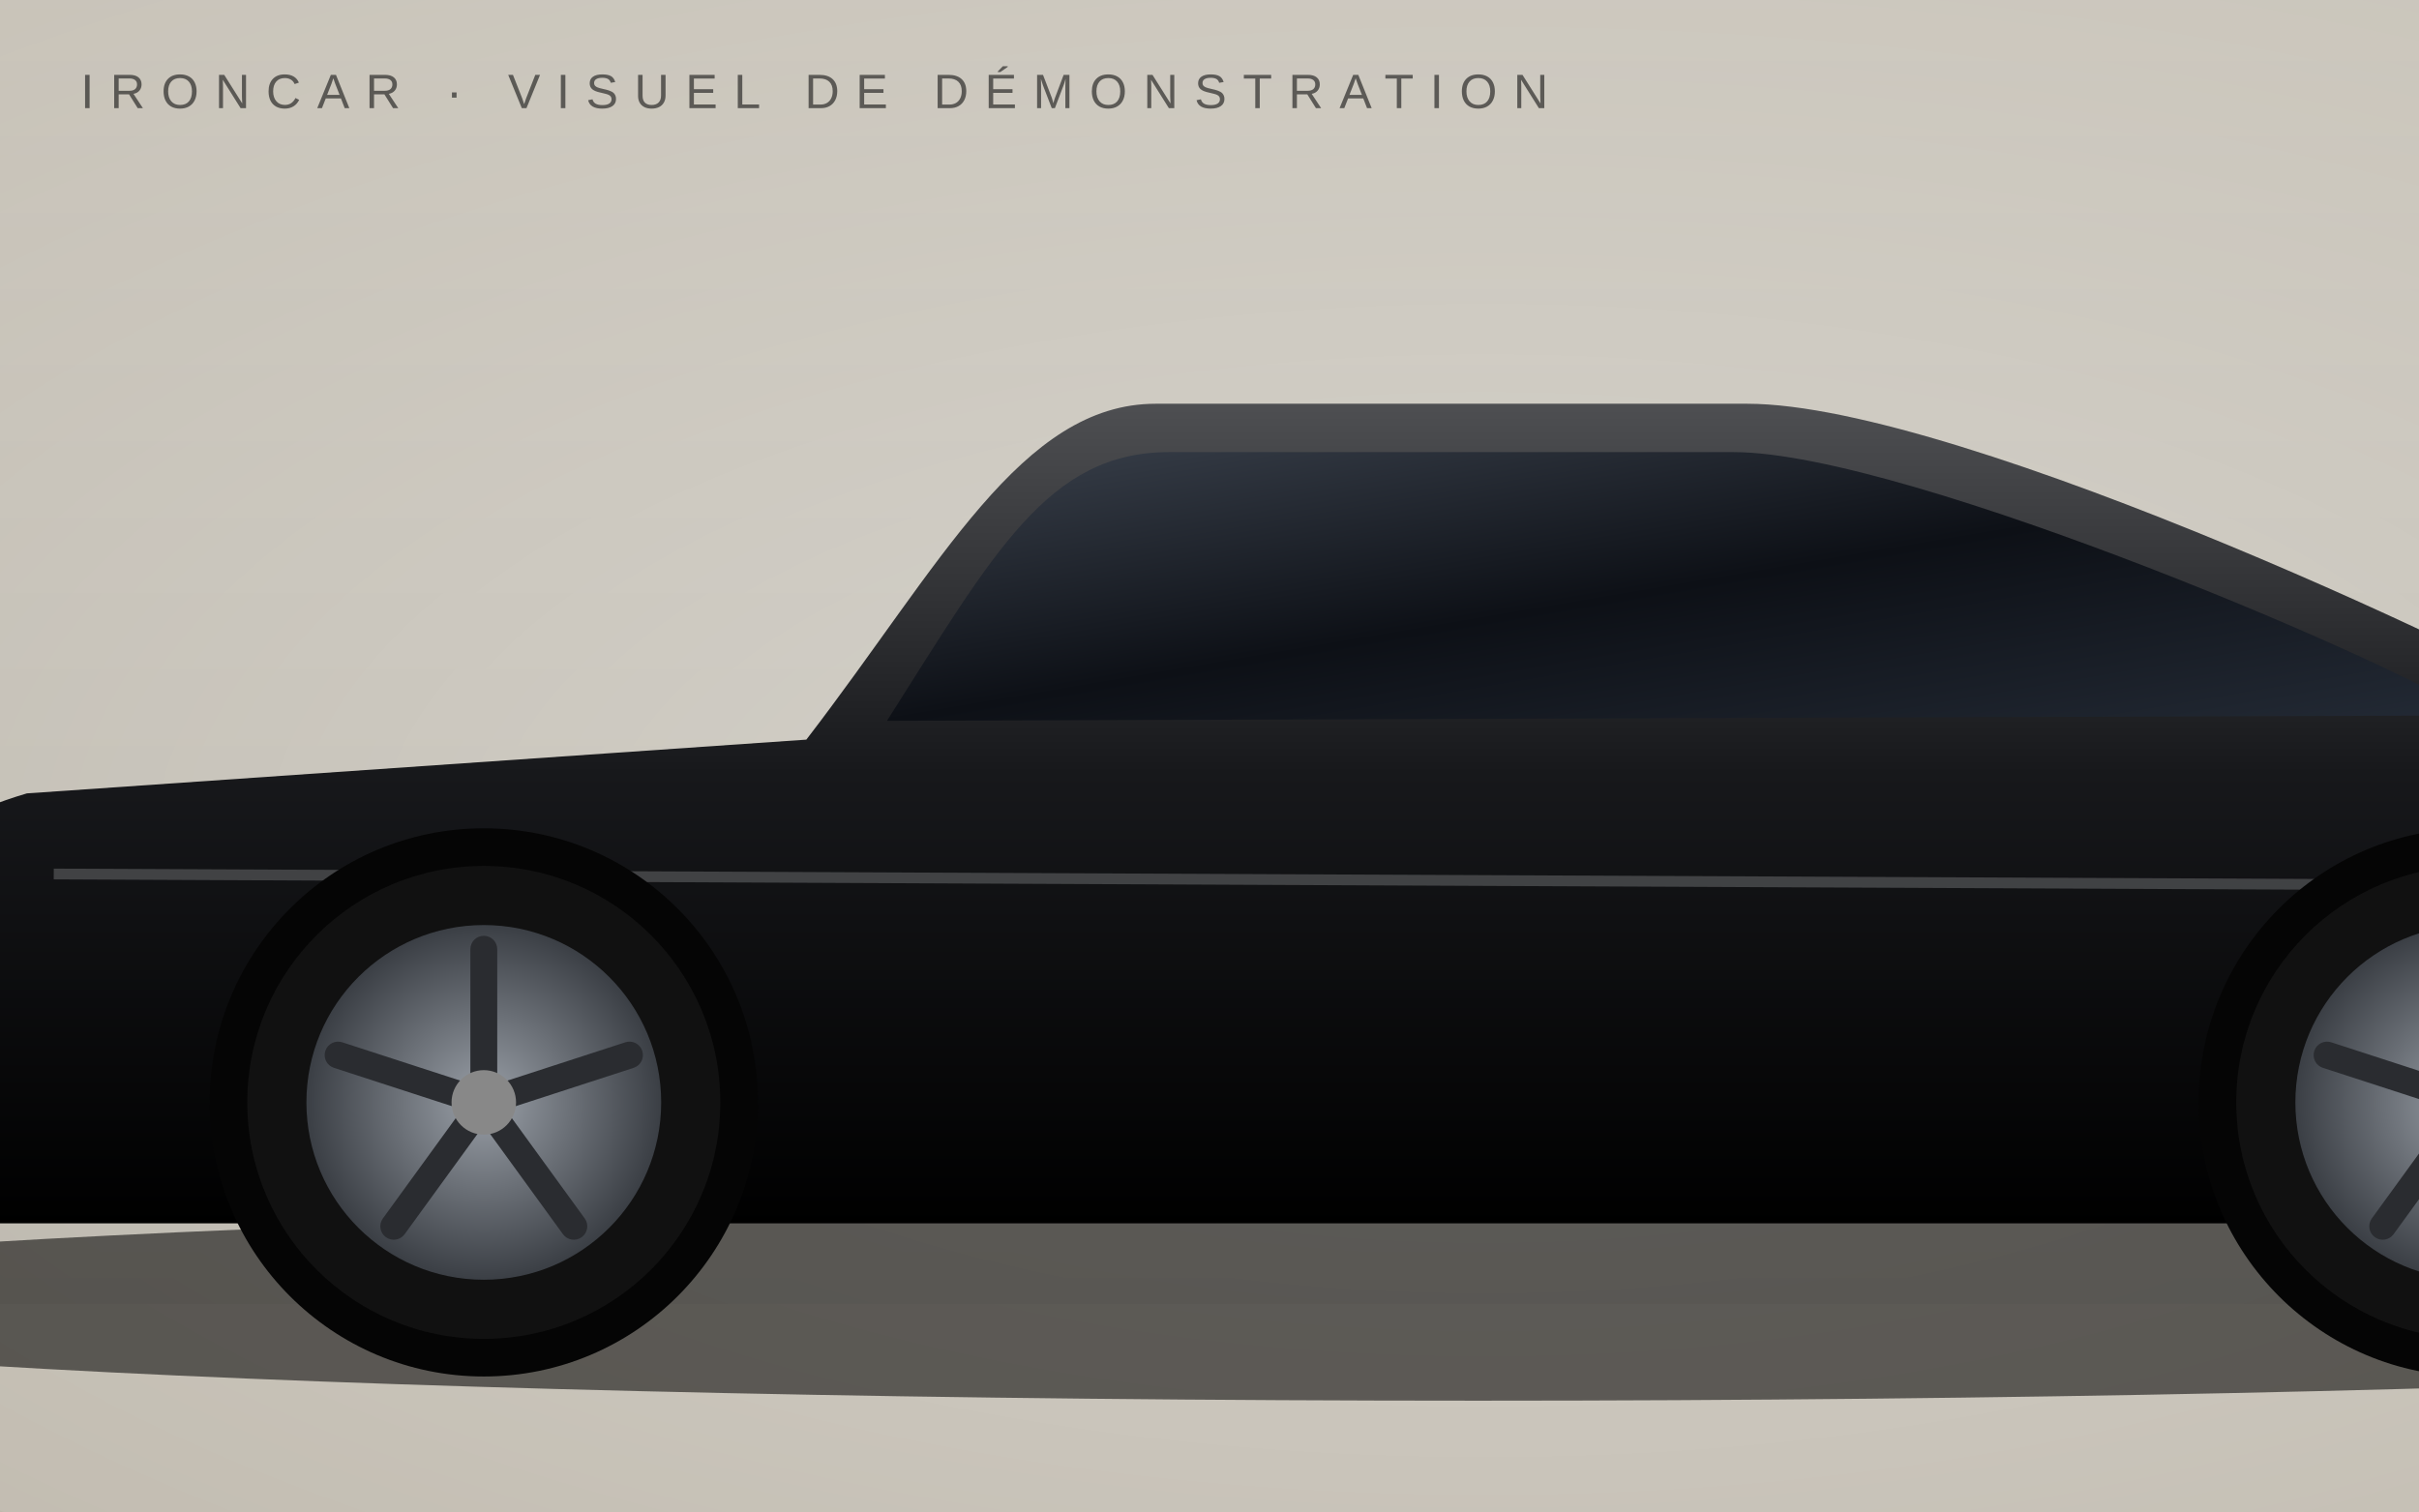
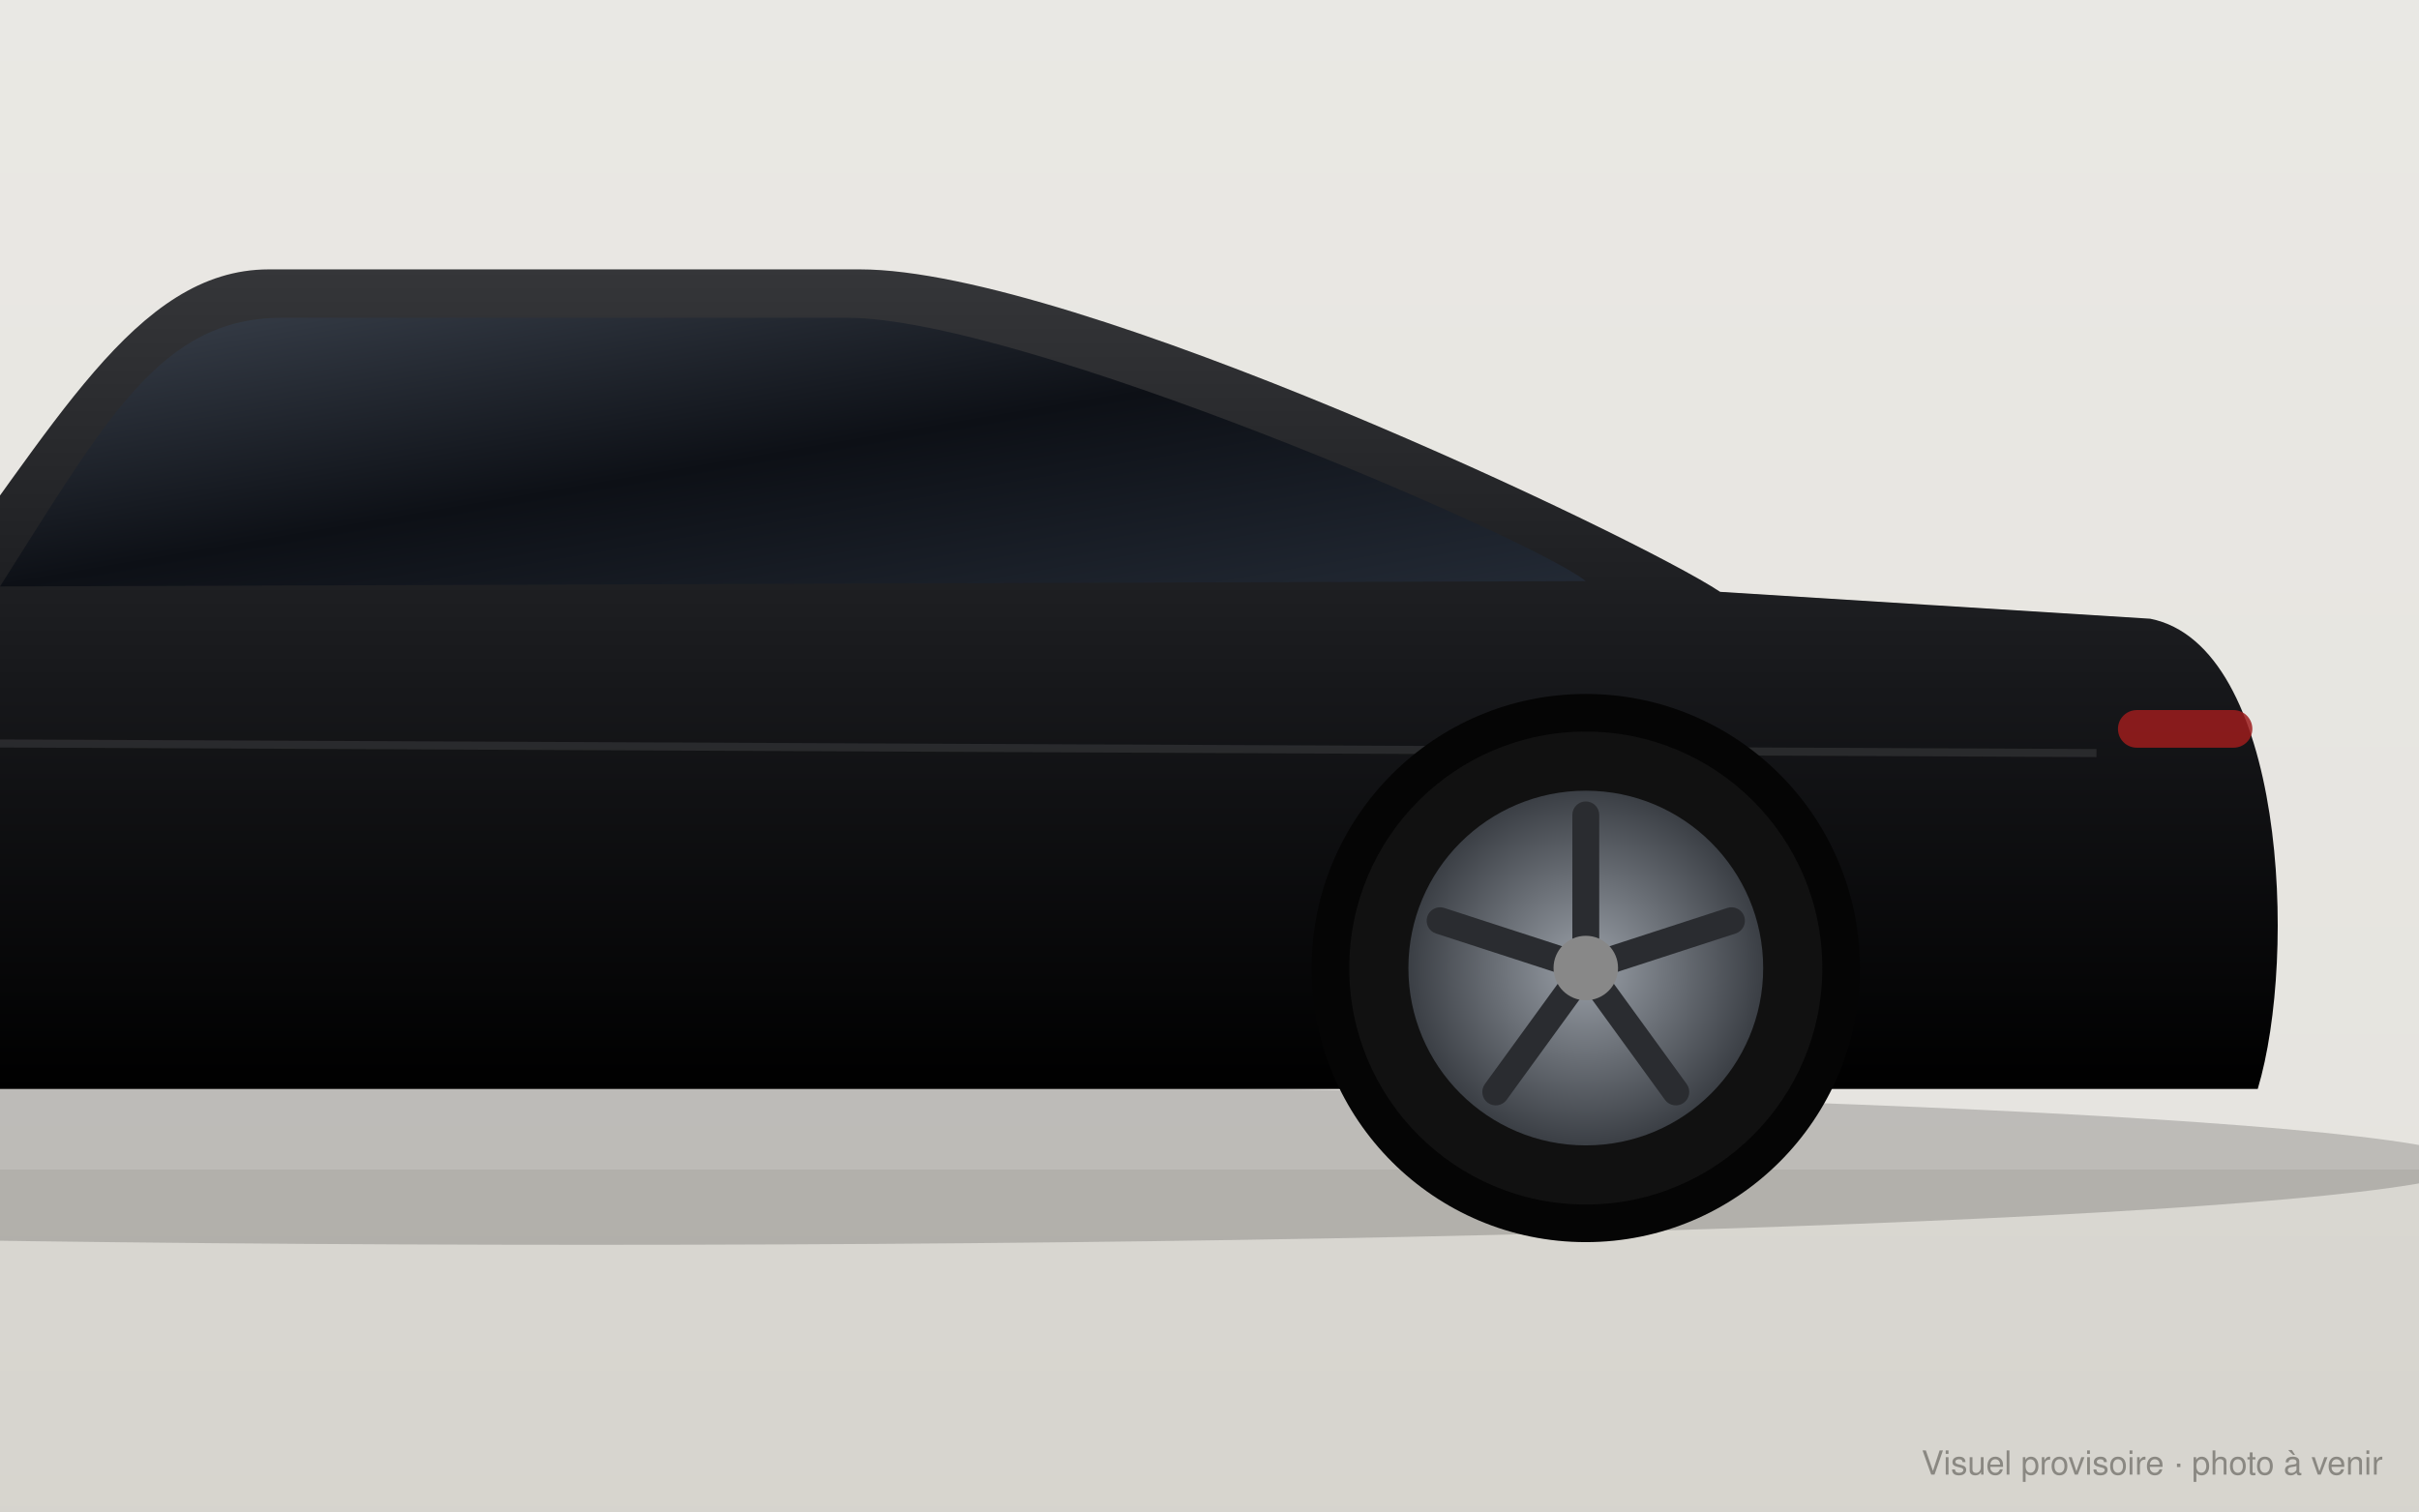
- <svg xmlns="http://www.w3.org/2000/svg" viewBox="250 280 900 562" width="1600" height="1000">
+ <svg xmlns="http://www.w3.org/2000/svg" viewBox="580 330 900 562" width="1600" height="1000">
  <defs>
-     <linearGradient id="bg" x1="0" y1="0" x2="0" y2="1">
-       <stop offset="0" stop-color="#d9d4ca" />
-       <stop offset="1" stop-color="#a8a397" />
+     <linearGradient id="wall" x1="0" y1="0" x2="0" y2="1">
+       <stop offset="0" stop-color="#eeede9" />
+       <stop offset="1" stop-color="#e2e0db" />
    </linearGradient>
-     <radialGradient id="spot" cx=".5" cy=".55" r=".55">
-       <stop offset="0" stop-color="#ffffff" stop-opacity=".35" />
-       <stop offset="1" stop-color="#ffffff" stop-opacity="0" />
-     </radialGradient>
+     <linearGradient id="floor" x1="0" y1="0" x2="0" y2="1">
+       <stop offset="0" stop-color="#d9d7d1" />
+       <stop offset="1" stop-color="#cfcdc6" />
+     </linearGradient>
  </defs>
-   <rect x="-200" y="-200" width="2000" height="1400" fill="url(#bg)" />
-   <rect x="-200" y="765" width="2000" height="500" fill="#bfb9ad" />
-   <ellipse cx="800" cy="560" rx="820" ry="380" fill="url(#spot)" />
+   <rect x="-200" y="-200" width="2000" height="1400" fill="url(#wall)" />
+   <rect x="-200" y="765" width="2000" height="500" fill="url(#floor)" />
  <g>
    <defs>
      <linearGradient id="paint" x1="0" y1="0" x2="0" y2="1">
-         <stop offset="0" stop-color="#4e4f52" />
-         <stop offset=".45" stop-color="#17181b" />
+         <stop offset="0" stop-color="#353639" />
+         <stop offset=".5" stop-color="#17181b" />
        <stop offset="1" stop-color="#000000" />
      </linearGradient>
      <linearGradient id="glass" x1="0" y1="0" x2="1" y2="1">
        <stop offset="0" stop-color="#3a414c" />
        <stop offset=".5" stop-color="#0d1016" />
        <stop offset="1" stop-color="#232a35" />
      </linearGradient>
      <radialGradient id="rim">
        <stop offset="0" stop-color="#9aa0a8" />
        <stop offset="1" stop-color="#3b3f45" />
      </radialGradient>
    </defs>
-     <ellipse cx="800" cy="765" rx="720" ry="36" fill="#000" opacity=".55" />
+     <ellipse cx="800" cy="763" rx="700" ry="30" fill="#000" opacity=".18" />
    <path d="M180,735 C160,675 175,600 260,575     L550,555 C600,490 630,430 680,430     L900,430 C980,430 1190,530 1220,550     L1380,560 C1430,570 1435,685 1420,735 Z" fill="url(#paint)" />
    <path d="M580,548 C620,485 640,448 685,448     L895,448 C960,448 1150,530 1170,546 Z" fill="url(#glass)" />
-     <path d="M270,605 L1360,610" stroke="#717275" stroke-opacity=".5" stroke-width="4" />
-     <rect x="176" y="600" width="60" height="16" rx="8" fill="#fff7e0" opacity=".9" />
-     <rect x="1368" y="594" width="50" height="14" rx="7" fill="#ff2a2a" opacity=".9" />
+     <path d="M270,605 L1360,610" stroke="#535457" stroke-opacity=".35" stroke-width="3" />
+     <rect x="176" y="600" width="60" height="16" rx="8" fill="#f4f1ea" opacity=".9" />
+     <rect x="1368" y="594" width="50" height="14" rx="7" fill="#9c1c1c" opacity=".85" />
    <circle cx="430" cy="690" r="102" fill="#050505" />
    <circle cx="430" cy="690" r="88" fill="#111" />
    <circle cx="430" cy="690" r="66" fill="url(#rim)" />
    <rect x="425" y="628" width="10" height="58" rx="5" fill="#2a2c30" transform="rotate(0 430 690)" />
    <rect x="425" y="628" width="10" height="58" rx="5" fill="#2a2c30" transform="rotate(72 430 690)" />
    <rect x="425" y="628" width="10" height="58" rx="5" fill="#2a2c30" transform="rotate(144 430 690)" />
    <rect x="425" y="628" width="10" height="58" rx="5" fill="#2a2c30" transform="rotate(216 430 690)" />
    <rect x="425" y="628" width="10" height="58" rx="5" fill="#2a2c30" transform="rotate(288 430 690)" />
    <circle cx="430" cy="690" r="12" fill="#888" />
    <circle cx="1170" cy="690" r="102" fill="#050505" />
    <circle cx="1170" cy="690" r="88" fill="#111" />
    <circle cx="1170" cy="690" r="66" fill="url(#rim)" />
    <rect x="1165" y="628" width="10" height="58" rx="5" fill="#2a2c30" transform="rotate(0 1170 690)" />
    <rect x="1165" y="628" width="10" height="58" rx="5" fill="#2a2c30" transform="rotate(72 1170 690)" />
    <rect x="1165" y="628" width="10" height="58" rx="5" fill="#2a2c30" transform="rotate(144 1170 690)" />
    <rect x="1165" y="628" width="10" height="58" rx="5" fill="#2a2c30" transform="rotate(216 1170 690)" />
    <rect x="1165" y="628" width="10" height="58" rx="5" fill="#2a2c30" transform="rotate(288 1170 690)" />
    <circle cx="1170" cy="690" r="12" fill="#888" />
  </g>
-   <text x="280" y="320" font-family="Arial, sans-serif" font-size="18" letter-spacing="6" fill="#111" opacity=".6">IRONCAR · VISUEL DE DÉMONSTRATION</text>
+   <text x="1466.5" y="878.512" text-anchor="end" font-family="Helvetica, Arial, sans-serif" font-size="12.375" fill="#8a8882">Visuel provisoire · photo à venir</text>
</svg>
